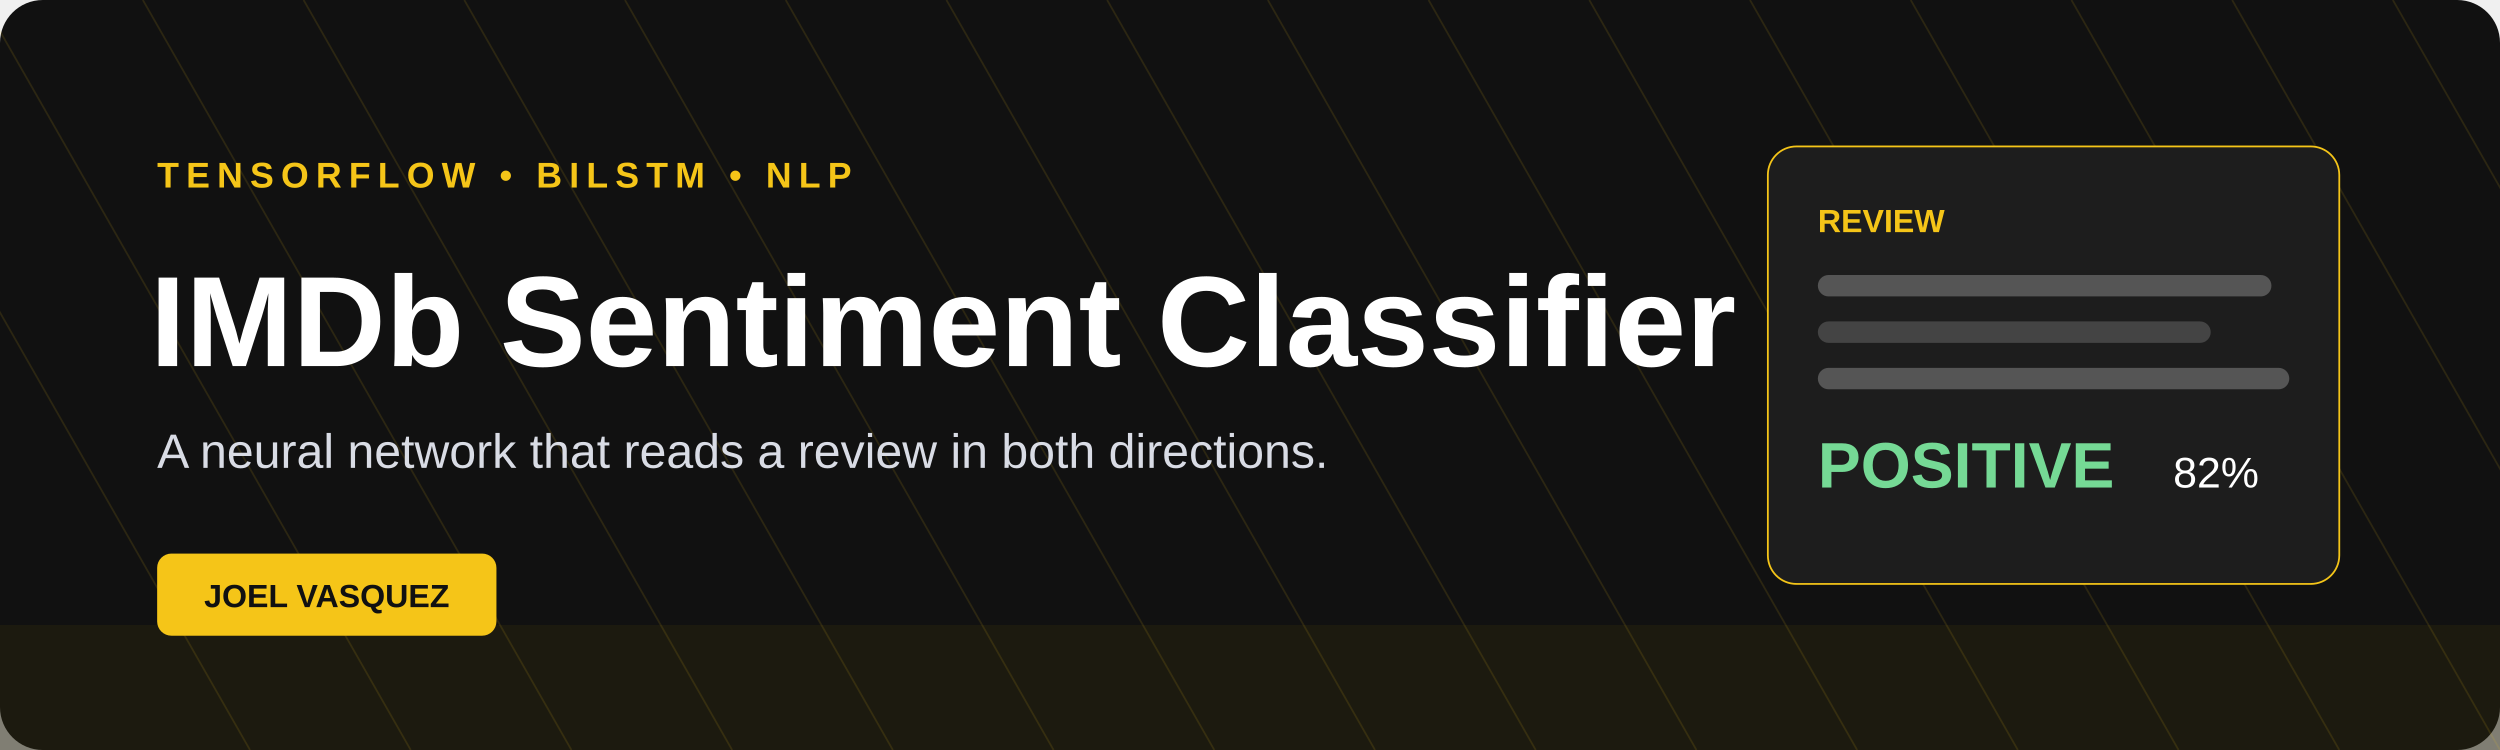
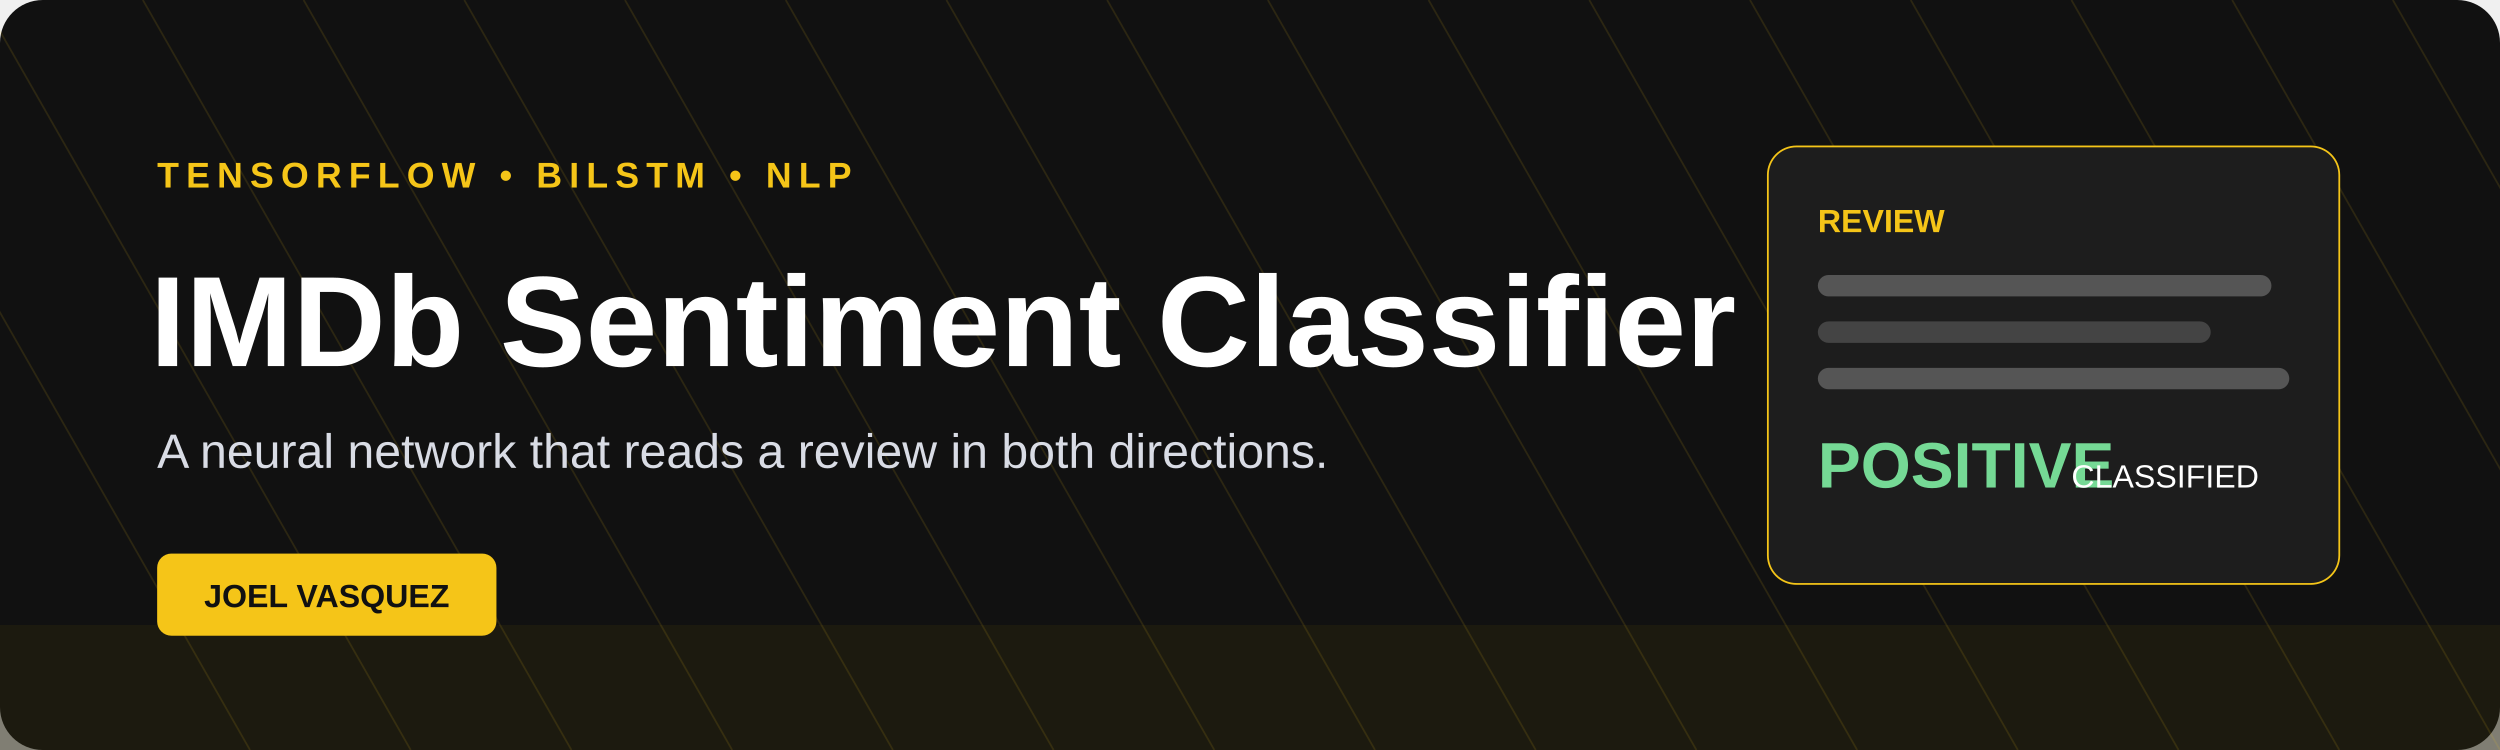
<svg xmlns="http://www.w3.org/2000/svg" width="1400" height="420" viewBox="0 0 1400 420" role="img" aria-labelledby="title desc">
  <rect width="1400" height="420" rx="24" fill="#111111" />
  <path d="M0 350H1400V420H0Z" fill="#25200d" opacity=".55" />
  <g opacity=".12" stroke="#f5c518">
    <path d="M-100 0L140 420" />
    <path d="M-10 0L230 420" />
    <path d="M80 0L320 420" />
    <path d="M170 0L410 420" />
    <path d="M260 0L500 420" />
    <path d="M350 0L590 420" />
    <path d="M440 0L680 420" />
    <path d="M530 0L770 420" />
    <path d="M620 0L860 420" />
    <path d="M710 0L950 420" />
    <path d="M800 0L1040 420" />
    <path d="M890 0L1130 420" />
    <path d="M980 0L1220 420" />
    <path d="M1070 0L1310 420" />
    <path d="M1160 0L1400 420" />
    <path d="M1250 0L1490 420" />
    <path d="M1340 0L1580 420" />
    <path d="M1430 0L1670 420" />
  </g>
  <text x="88" y="105" fill="#f5c518" font-family="Segoe UI,Arial,sans-serif" font-size="20" font-weight="700" letter-spacing="4">TENSORFLOW • BILSTM • NLP</text>
  <text x="84" y="205" fill="#fff" font-family="Segoe UI,Arial,sans-serif" font-size="72" font-weight="800">IMDb Sentiment Classifier</text>
  <text x="88" y="262" fill="#d9dce5" font-family="Segoe UI,Arial,sans-serif" font-size="27">A neural network that reads a review in both directions.</text>
  <rect x="88" y="310" width="190" height="46" rx="8" fill="#f5c518" />
  <text x="183" y="340" text-anchor="middle" fill="#111111" font-family="Segoe UI,Arial,sans-serif" font-size="18" font-weight="800">JOEL VASQUEZ</text>
  <g transform="translate(990 82)">
    <rect width="320" height="245" rx="16" fill="#1d1d1d" stroke="#f5c518" />
    <text x="28" y="48" fill="#f5c518" font-family="Arial" font-size="18" font-weight="800">REVIEW</text>
    <rect x="28" y="72" width="254" height="12" rx="6" fill="#555" />
    <rect x="28" y="98" width="220" height="12" rx="6" fill="#444" />
    <rect x="28" y="124" width="264" height="12" rx="6" fill="#555" />
    <text x="28" y="191" fill="#75d995" font-family="Arial" font-size="36" font-weight="800">POSITIVE</text>
-     <text x="275" y="191" text-anchor="end" fill="#fff" font-family="Arial" font-size="24">82%</text>
+     <text x="275" y="191" text-anchor="end" fill="#fff" font-family="Arial" font-size="18">CLASSIFIED</text>
  </g>
</svg>
